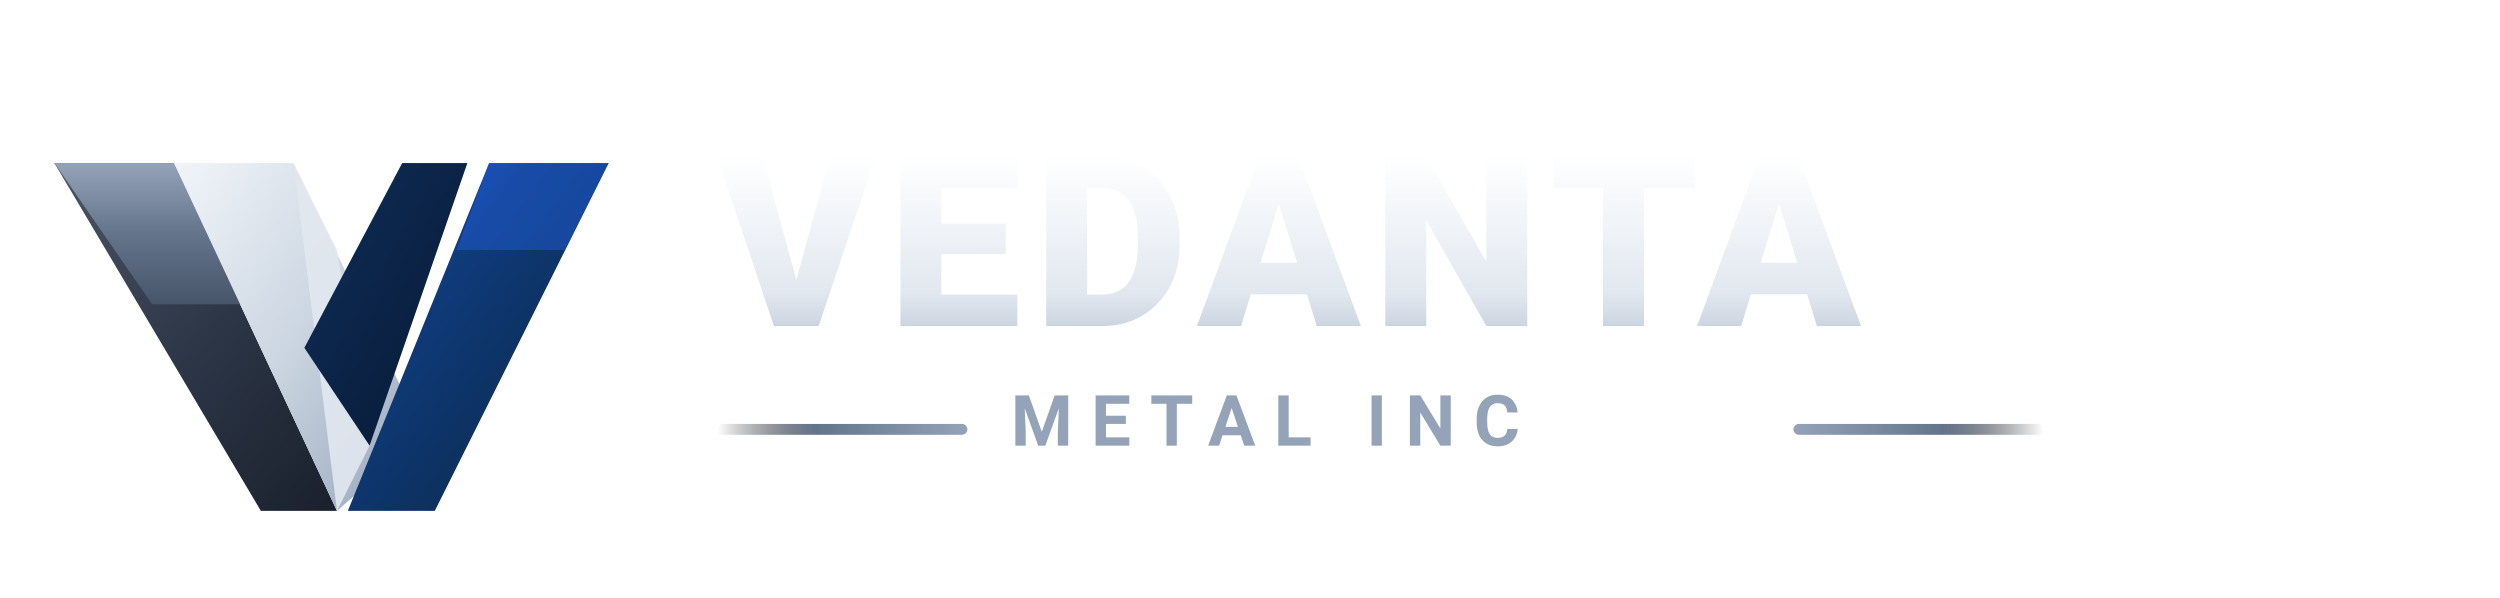
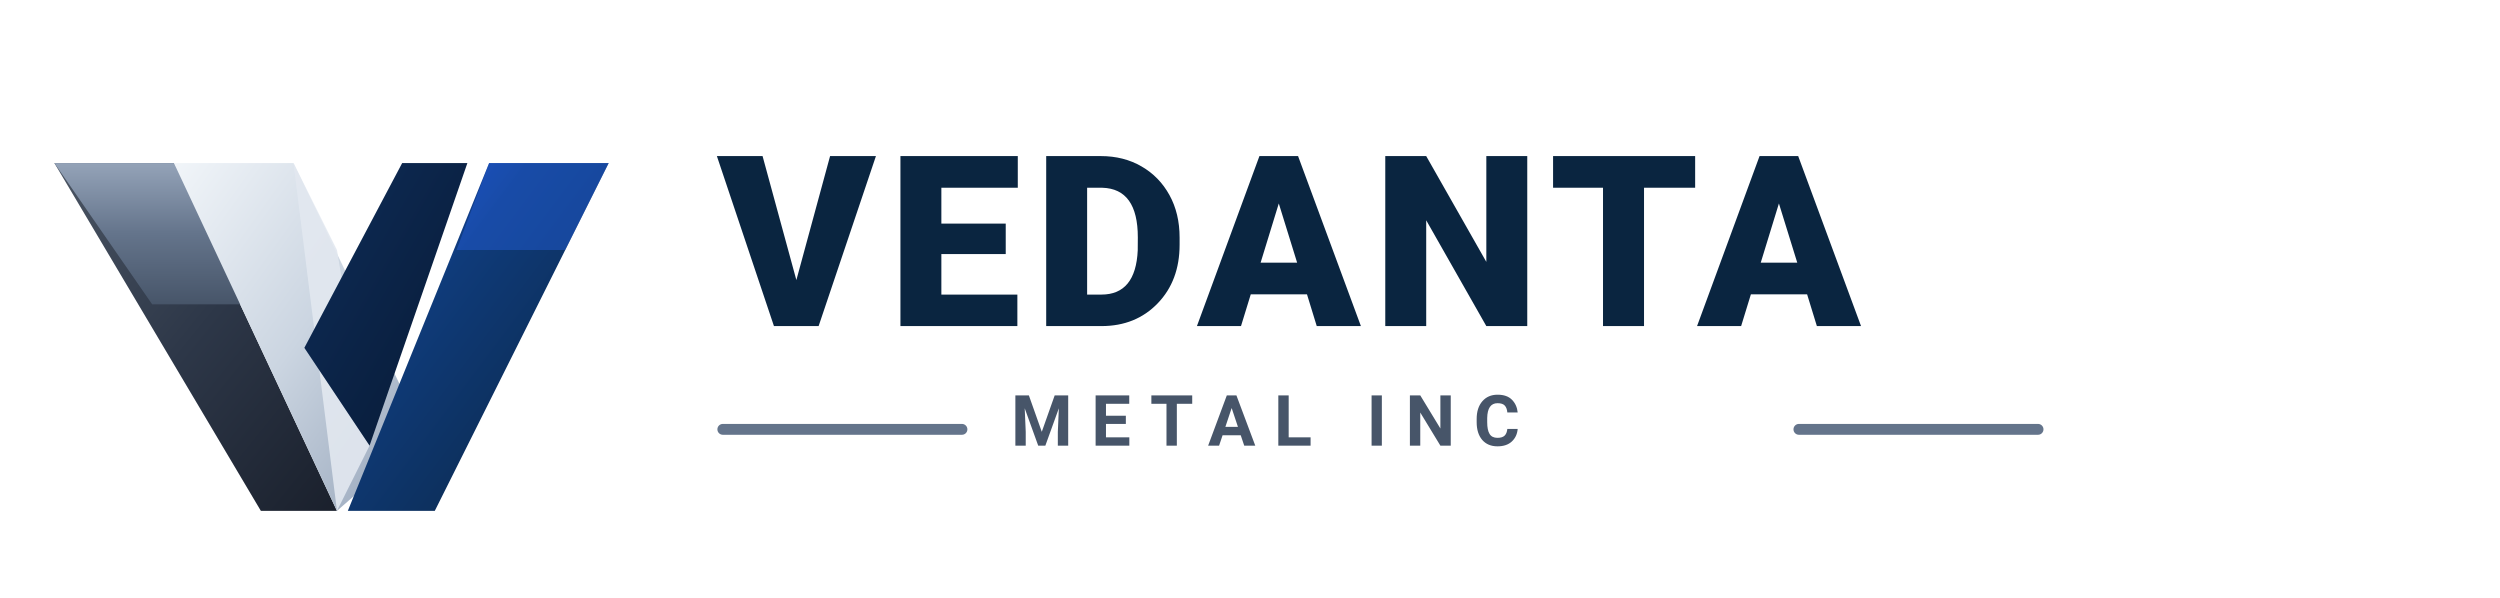
<svg xmlns="http://www.w3.org/2000/svg" viewBox="0 0 460 110" fill="none">
  <defs>
    <linearGradient id="facetDarkSteel" x1="0%" y1="0%" x2="100%" y2="100%">
      <stop offset="0%" stop-color="#4B5563" />
      <stop offset="50%" stop-color="#2D3748" />
      <stop offset="100%" stop-color="#1A202C" />
    </linearGradient>
    <linearGradient id="facetSilver" x1="0%" y1="0%" x2="100%" y2="100%">
      <stop offset="0%" stop-color="#F1F5F9" />
      <stop offset="50%" stop-color="#CBD5E1" />
      <stop offset="100%" stop-color="#94A3B8" />
    </linearGradient>
    <linearGradient id="facetChrome" x1="0%" y1="0%" x2="0%" y2="100%">
      <stop offset="0%" stop-color="#94A3B8" />
      <stop offset="50%" stop-color="#64748B" />
      <stop offset="100%" stop-color="#475569" />
    </linearGradient>
    <linearGradient id="facetNavyDark" x1="0%" y1="0%" x2="100%" y2="100%">
      <stop offset="0%" stop-color="#0F2D59" />
      <stop offset="100%" stop-color="#071933" />
    </linearGradient>
    <linearGradient id="facetNavyLight" x1="0%" y1="0%" x2="100%" y2="100%">
      <stop offset="0%" stop-color="#1D4ED8" />
      <stop offset="35%" stop-color="#0F3B7A" />
      <stop offset="100%" stop-color="#0A2540" />
    </linearGradient>
    <linearGradient id="textMetallic" x1="0%" y1="0%" x2="0%" y2="100%">
      <stop offset="0%" stop-color="#FFFFFF" />
      <stop offset="80%" stop-color="#E2E8F0" />
      <stop offset="100%" stop-color="#CBD5E1" />
    </linearGradient>
    <linearGradient id="lineGradLeft" x1="0%" y1="0%" x2="100%" y2="0%">
      <stop offset="0%" stop-color="transparent" />
      <stop offset="40%" stop-color="#64748B" />
      <stop offset="100%" stop-color="#94A3B8" />
    </linearGradient>
    <linearGradient id="lineGradRight" x1="0%" y1="0%" x2="100%" y2="0%">
      <stop offset="0%" stop-color="#94A3B8" />
      <stop offset="60%" stop-color="#64748B" />
      <stop offset="100%" stop-color="transparent" />
    </linearGradient>
  </defs>
  <g transform="translate(10, 10)">
    <path d="M 0 20 L 22 20 L 52 84 L 38 84 Z" fill="url(#facetDarkSteel)" />
    <path d="M 0 20 L 22 20 L 40 46 L 18 46 Z" fill="url(#facetChrome)" />
    <path d="M 22 20 L 44 20 L 68 70 L 52 84 Z" fill="url(#facetSilver)" />
    <path d="M 44 20 L 52 36 L 58 72 L 52 84 Z" fill="#E2E8F0" opacity="0.9" />
    <path d="M 46 54 L 64 20 L 76 20 L 58 72 Z" fill="url(#facetNavyDark)" />
    <path d="M 54 84 L 70 84 L 102 20 L 80 20 Z" fill="url(#facetNavyLight)" />
    <path d="M 80 20 L 102 20 L 94 36 L 74 36 Z" fill="#2563EB" opacity="0.4" />
  </g>
-   <text x="132" y="60" fill="url(#textMetallic)" font-family="'Manrope', -apple-system, BlinkMacSystemFont, 'Segoe UI', Roboto, sans-serif" font-size="44" font-weight="800" letter-spacing="0.05em">VEDANTA</text>
-   <rect x="132" y="78" width="46" height="2" rx="1" fill="url(#lineGradLeft)" />
-   <text x="186" y="82" fill="#94A3B8" font-family="'Manrope', -apple-system, BlinkMacSystemFont, 'Segoe UI', Roboto, sans-serif" font-size="13" font-weight="700" letter-spacing="0.26em">METAL INC</text>
-   <rect x="330" y="78" width="46" height="2" rx="1" fill="url(#lineGradRight)" />
+   <text x="132" y="60" fill="#0A2540" font-family="'Manrope', -apple-system, BlinkMacSystemFont, 'Segoe UI', Roboto, sans-serif" font-size="44" font-weight="800" letter-spacing="0.05em">VEDANTA</text>
+   <rect x="132" y="78" width="46" height="2" rx="1" fill="#64748B" />
+   <text x="186" y="82" fill="#475569" font-family="'Manrope', -apple-system, BlinkMacSystemFont, 'Segoe UI', Roboto, sans-serif" font-size="13" font-weight="700" letter-spacing="0.26em">METAL INC</text>
+   <rect x="330" y="78" width="46" height="2" rx="1" fill="#64748B" />
</svg>
